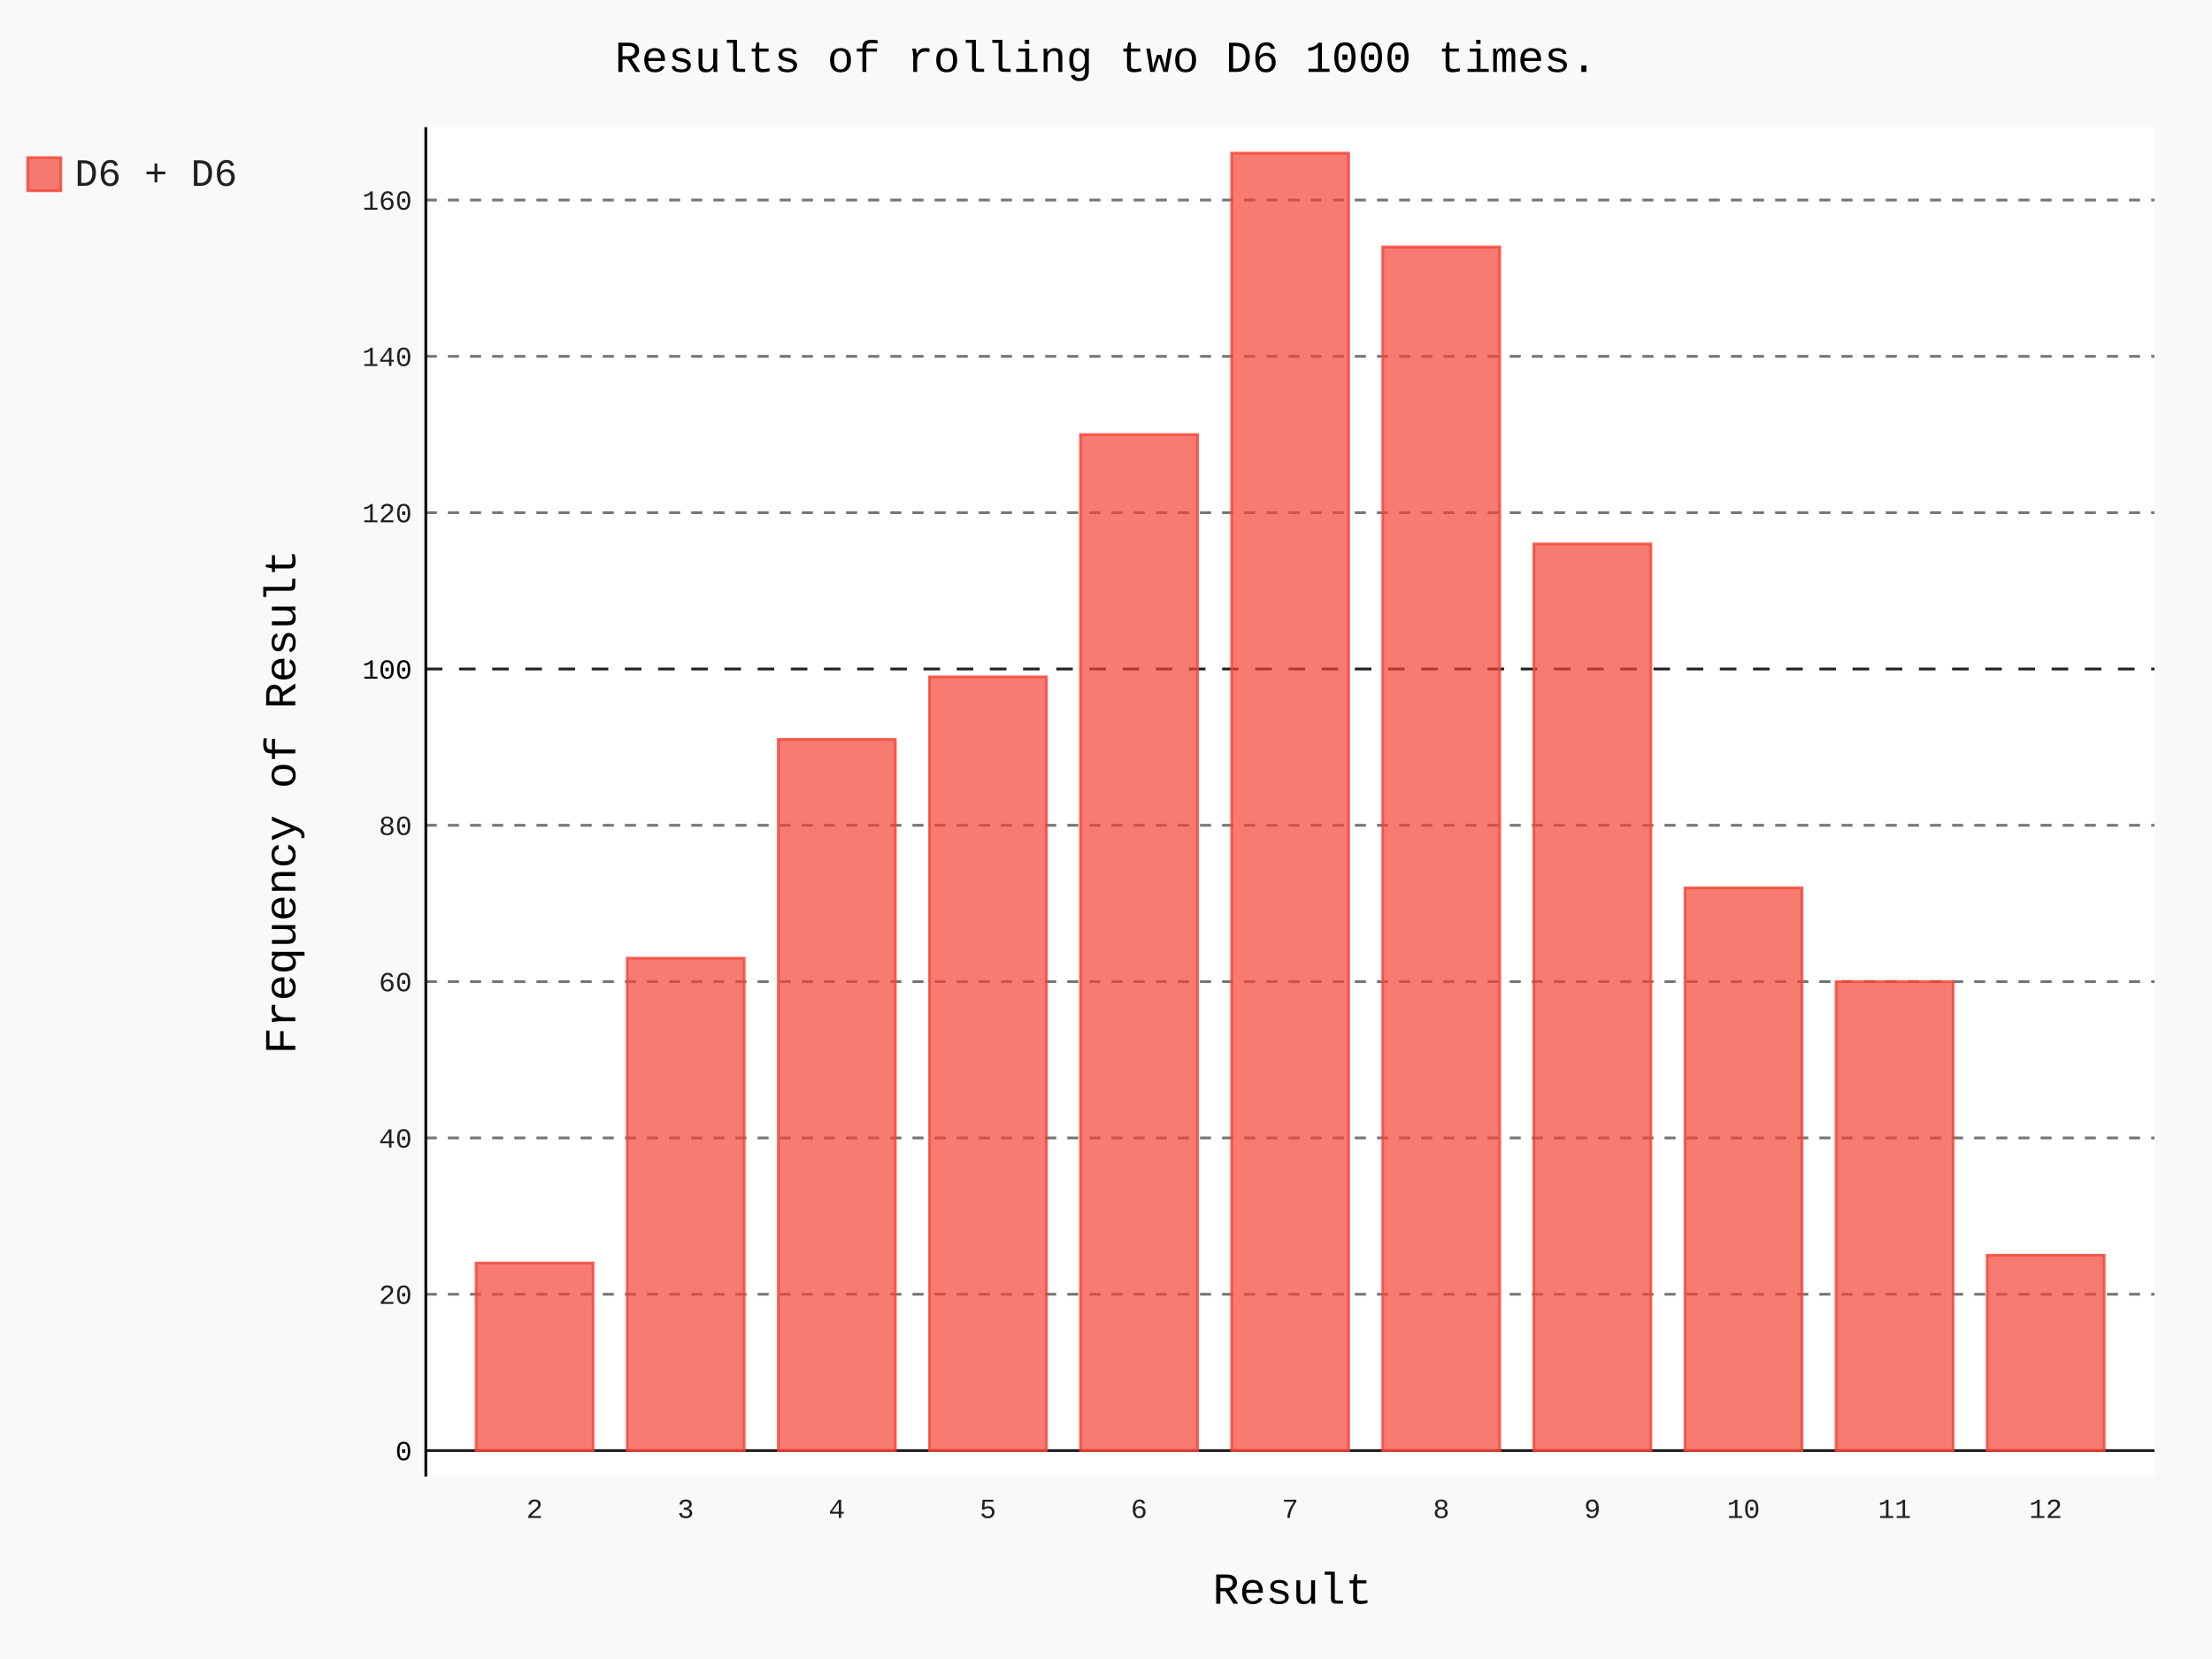
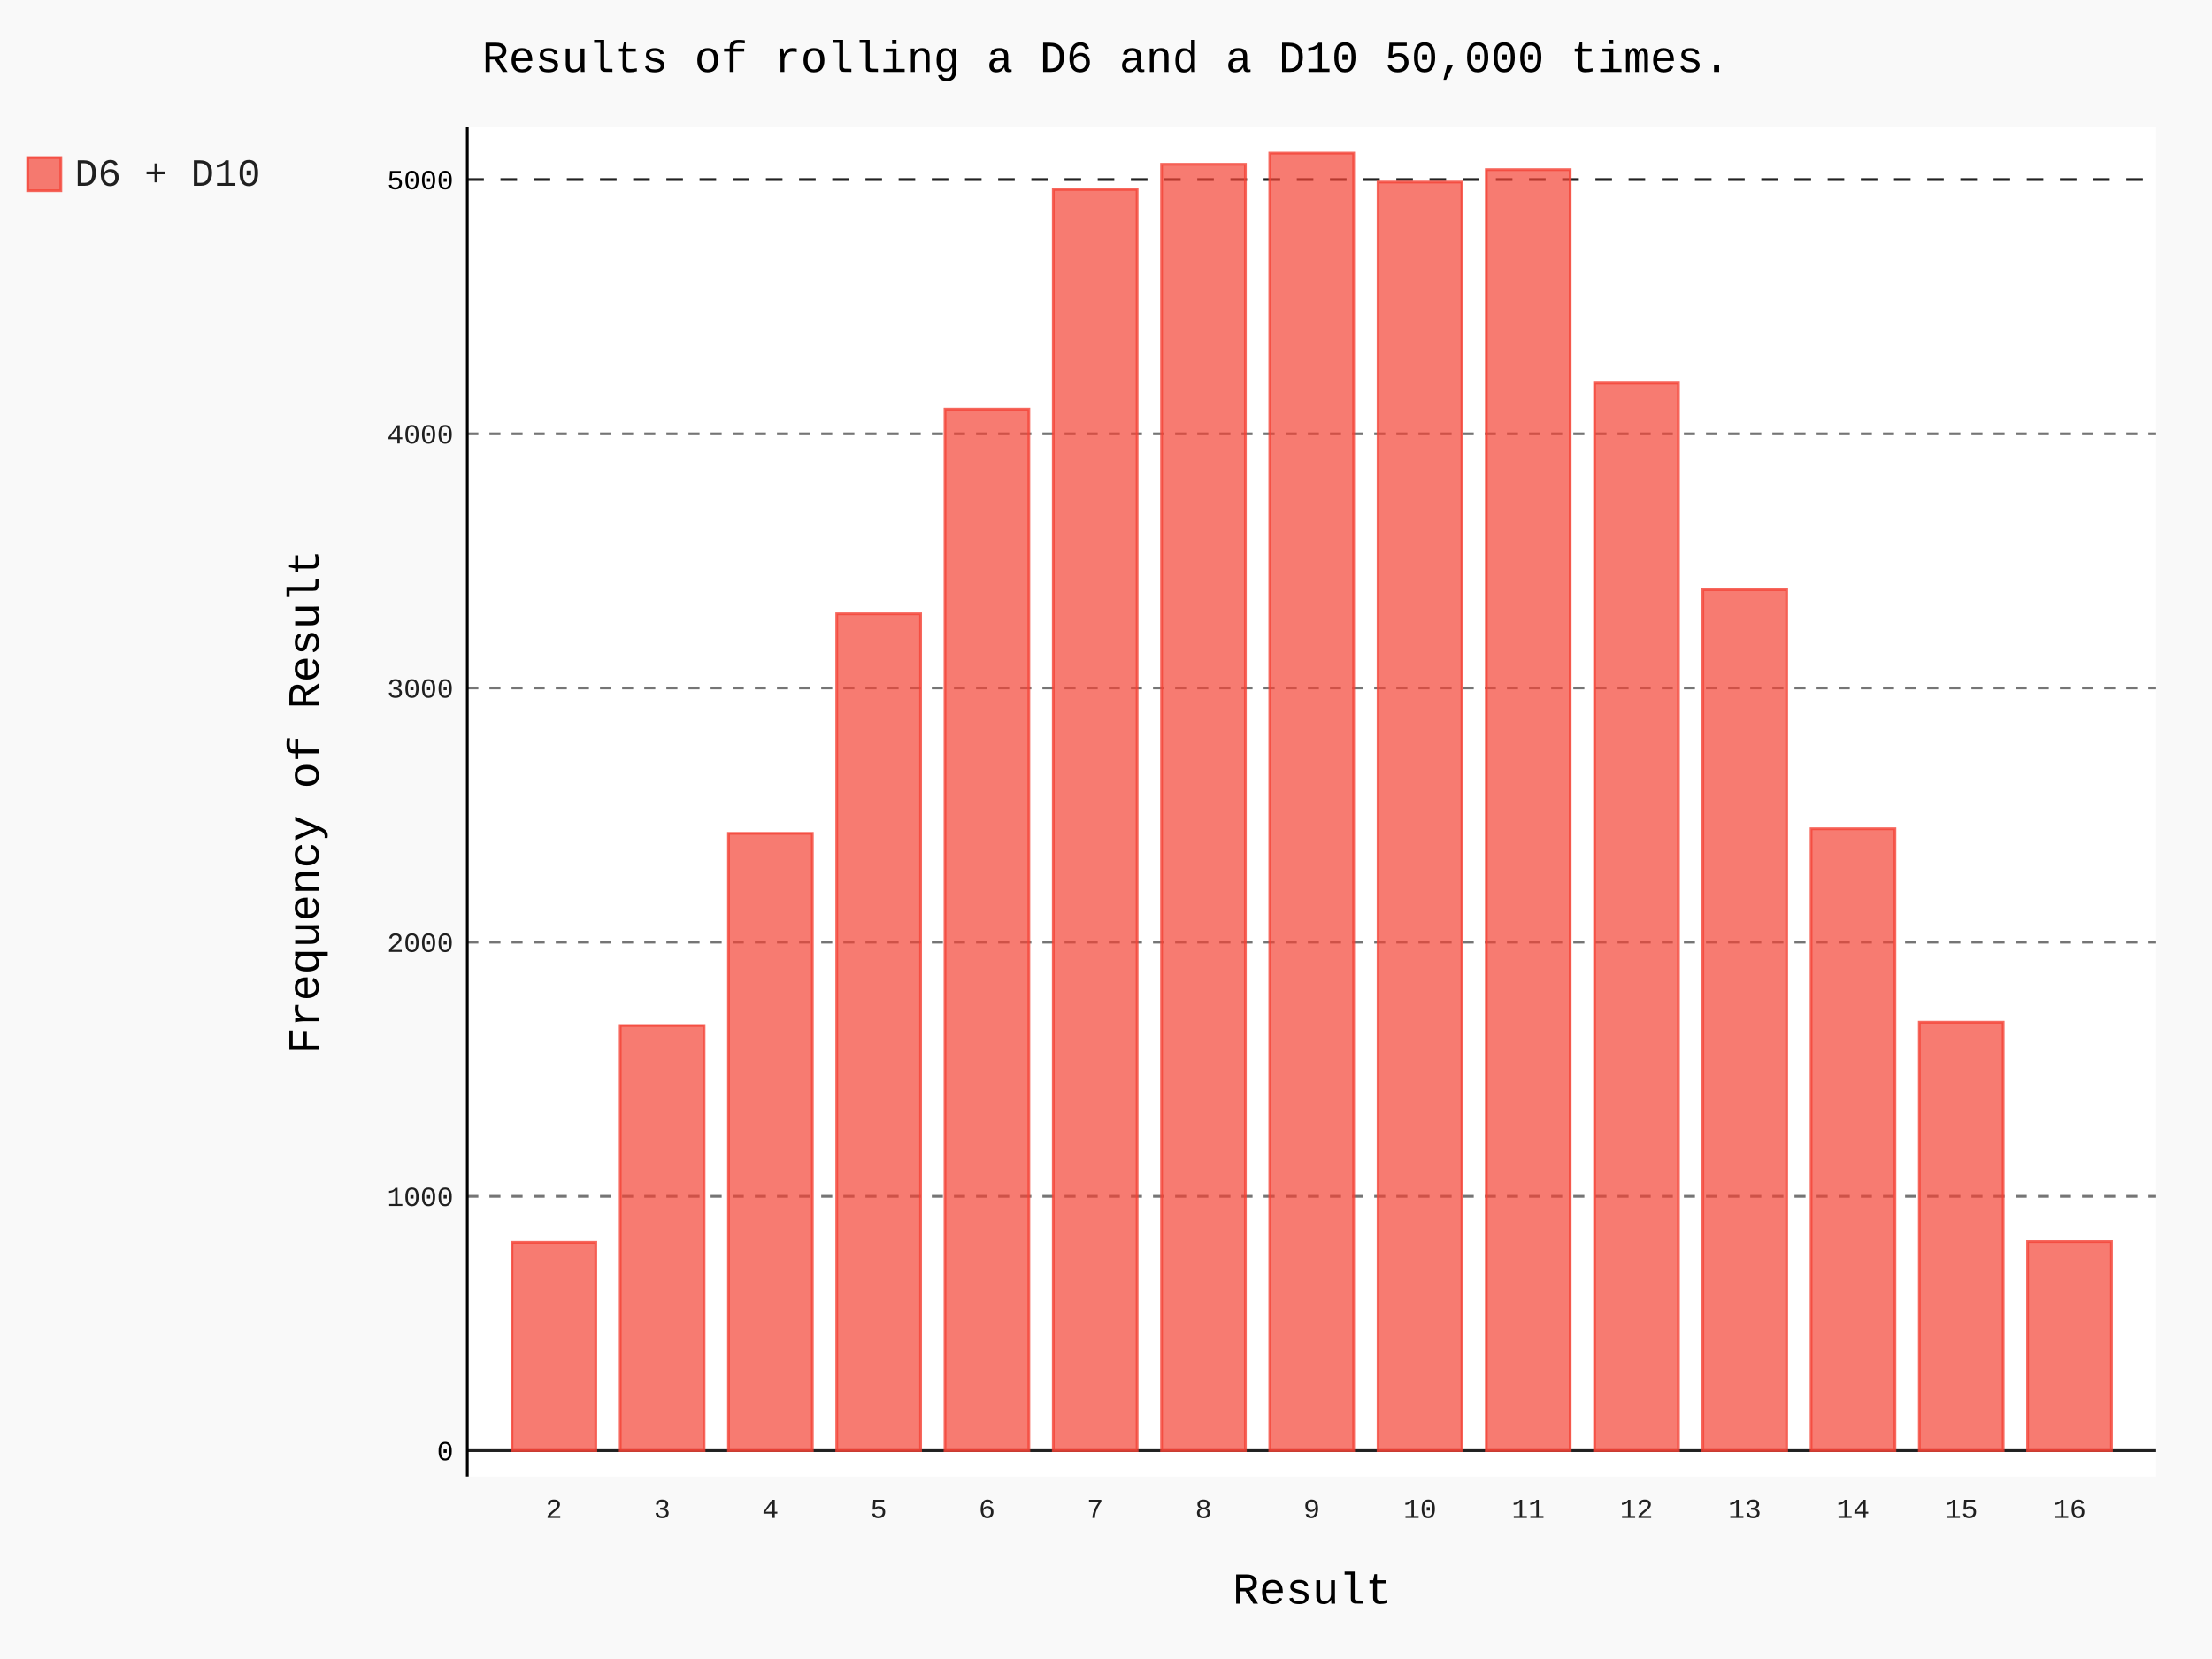
- <svg xmlns="http://www.w3.org/2000/svg" class="pygal-chart" id="chart-d42d4cf1-2a83-4a6a-acc5-4f5f583bf720" viewBox="0 0 800 600">
+ <svg xmlns="http://www.w3.org/2000/svg" class="pygal-chart" id="chart-8429cf28-e8dc-4228-af47-44bc82ec99f9" viewBox="0 0 800 600">
  <defs>
-     <style type="text/css">#chart-d42d4cf1-2a83-4a6a-acc5-4f5f583bf720{-webkit-user-select:none;-webkit-font-smoothing:antialiased;font-family:Consolas,"Liberation Mono",Menlo,Courier,monospace}#chart-d42d4cf1-2a83-4a6a-acc5-4f5f583bf720 .title{font-family:Consolas,"Liberation Mono",Menlo,Courier,monospace;font-size:16px}#chart-d42d4cf1-2a83-4a6a-acc5-4f5f583bf720 .legends .legend text{font-family:Consolas,"Liberation Mono",Menlo,Courier,monospace;font-size:14px}#chart-d42d4cf1-2a83-4a6a-acc5-4f5f583bf720 .axis text{font-family:Consolas,"Liberation Mono",Menlo,Courier,monospace;font-size:10px}#chart-d42d4cf1-2a83-4a6a-acc5-4f5f583bf720 .axis text.major{font-family:Consolas,"Liberation Mono",Menlo,Courier,monospace;font-size:10px}#chart-d42d4cf1-2a83-4a6a-acc5-4f5f583bf720 .text-overlay text.value{font-family:Consolas,"Liberation Mono",Menlo,Courier,monospace;font-size:16px}#chart-d42d4cf1-2a83-4a6a-acc5-4f5f583bf720 .text-overlay text.label{font-family:Consolas,"Liberation Mono",Menlo,Courier,monospace;font-size:10px}#chart-d42d4cf1-2a83-4a6a-acc5-4f5f583bf720 .tooltip{font-family:Consolas,"Liberation Mono",Menlo,Courier,monospace;font-size:14px}#chart-d42d4cf1-2a83-4a6a-acc5-4f5f583bf720 text.no_data{font-family:Consolas,"Liberation Mono",Menlo,Courier,monospace;font-size:64px}
- #chart-d42d4cf1-2a83-4a6a-acc5-4f5f583bf720{background-color:rgba(249,249,249,1)}#chart-d42d4cf1-2a83-4a6a-acc5-4f5f583bf720 path,#chart-d42d4cf1-2a83-4a6a-acc5-4f5f583bf720 line,#chart-d42d4cf1-2a83-4a6a-acc5-4f5f583bf720 rect,#chart-d42d4cf1-2a83-4a6a-acc5-4f5f583bf720 circle{-webkit-transition:150ms;-moz-transition:150ms;transition:150ms}#chart-d42d4cf1-2a83-4a6a-acc5-4f5f583bf720 .graph &gt; .background{fill:rgba(249,249,249,1)}#chart-d42d4cf1-2a83-4a6a-acc5-4f5f583bf720 .plot &gt; .background{fill:rgba(255,255,255,1)}#chart-d42d4cf1-2a83-4a6a-acc5-4f5f583bf720 .graph{fill:rgba(0,0,0,.87)}#chart-d42d4cf1-2a83-4a6a-acc5-4f5f583bf720 text.no_data{fill:rgba(0,0,0,1)}#chart-d42d4cf1-2a83-4a6a-acc5-4f5f583bf720 .title{fill:rgba(0,0,0,1)}#chart-d42d4cf1-2a83-4a6a-acc5-4f5f583bf720 .legends .legend text{fill:rgba(0,0,0,.87)}#chart-d42d4cf1-2a83-4a6a-acc5-4f5f583bf720 .legends .legend:hover text{fill:rgba(0,0,0,1)}#chart-d42d4cf1-2a83-4a6a-acc5-4f5f583bf720 .axis .line{stroke:rgba(0,0,0,1)}#chart-d42d4cf1-2a83-4a6a-acc5-4f5f583bf720 .axis .guide.line{stroke:rgba(0,0,0,.54)}#chart-d42d4cf1-2a83-4a6a-acc5-4f5f583bf720 .axis .major.line{stroke:rgba(0,0,0,.87)}#chart-d42d4cf1-2a83-4a6a-acc5-4f5f583bf720 .axis text.major{fill:rgba(0,0,0,1)}#chart-d42d4cf1-2a83-4a6a-acc5-4f5f583bf720 .axis.y .guides:hover .guide.line,#chart-d42d4cf1-2a83-4a6a-acc5-4f5f583bf720 .line-graph .axis.x .guides:hover .guide.line,#chart-d42d4cf1-2a83-4a6a-acc5-4f5f583bf720 .stackedline-graph .axis.x .guides:hover .guide.line,#chart-d42d4cf1-2a83-4a6a-acc5-4f5f583bf720 .xy-graph .axis.x .guides:hover .guide.line{stroke:rgba(0,0,0,1)}#chart-d42d4cf1-2a83-4a6a-acc5-4f5f583bf720 .axis .guides:hover text{fill:rgba(0,0,0,1)}#chart-d42d4cf1-2a83-4a6a-acc5-4f5f583bf720 .reactive{fill-opacity:.7;stroke-opacity:.8}#chart-d42d4cf1-2a83-4a6a-acc5-4f5f583bf720 .ci{stroke:rgba(0,0,0,.87)}#chart-d42d4cf1-2a83-4a6a-acc5-4f5f583bf720 .reactive.active,#chart-d42d4cf1-2a83-4a6a-acc5-4f5f583bf720 .active .reactive{fill-opacity:.8;stroke-opacity:.9;stroke-width:4}#chart-d42d4cf1-2a83-4a6a-acc5-4f5f583bf720 .ci .reactive.active{stroke-width:1.5}#chart-d42d4cf1-2a83-4a6a-acc5-4f5f583bf720 .series text{fill:rgba(0,0,0,1)}#chart-d42d4cf1-2a83-4a6a-acc5-4f5f583bf720 .tooltip rect{fill:rgba(255,255,255,1);stroke:rgba(0,0,0,1);-webkit-transition:opacity 150ms;-moz-transition:opacity 150ms;transition:opacity 150ms}#chart-d42d4cf1-2a83-4a6a-acc5-4f5f583bf720 .tooltip .label{fill:rgba(0,0,0,.87)}#chart-d42d4cf1-2a83-4a6a-acc5-4f5f583bf720 .tooltip .label{fill:rgba(0,0,0,.87)}#chart-d42d4cf1-2a83-4a6a-acc5-4f5f583bf720 .tooltip .legend{font-size:.8em;fill:rgba(0,0,0,.54)}#chart-d42d4cf1-2a83-4a6a-acc5-4f5f583bf720 .tooltip .x_label{font-size:.6em;fill:rgba(0,0,0,1)}#chart-d42d4cf1-2a83-4a6a-acc5-4f5f583bf720 .tooltip .xlink{font-size:.5em;text-decoration:underline}#chart-d42d4cf1-2a83-4a6a-acc5-4f5f583bf720 .tooltip .value{font-size:1.5em}#chart-d42d4cf1-2a83-4a6a-acc5-4f5f583bf720 .bound{font-size:.5em}#chart-d42d4cf1-2a83-4a6a-acc5-4f5f583bf720 .max-value{font-size:.75em;fill:rgba(0,0,0,.54)}#chart-d42d4cf1-2a83-4a6a-acc5-4f5f583bf720 .map-element{fill:rgba(255,255,255,1);stroke:rgba(0,0,0,.54) !important}#chart-d42d4cf1-2a83-4a6a-acc5-4f5f583bf720 .map-element .reactive{fill-opacity:inherit;stroke-opacity:inherit}#chart-d42d4cf1-2a83-4a6a-acc5-4f5f583bf720 .color-0,#chart-d42d4cf1-2a83-4a6a-acc5-4f5f583bf720 .color-0 a:visited{stroke:#F44336;fill:#F44336}#chart-d42d4cf1-2a83-4a6a-acc5-4f5f583bf720 .text-overlay .color-0 text{fill:black}
- #chart-d42d4cf1-2a83-4a6a-acc5-4f5f583bf720 text.no_data{text-anchor:middle}#chart-d42d4cf1-2a83-4a6a-acc5-4f5f583bf720 .guide.line{fill:none}#chart-d42d4cf1-2a83-4a6a-acc5-4f5f583bf720 .centered{text-anchor:middle}#chart-d42d4cf1-2a83-4a6a-acc5-4f5f583bf720 .title{text-anchor:middle}#chart-d42d4cf1-2a83-4a6a-acc5-4f5f583bf720 .legends .legend text{fill-opacity:1}#chart-d42d4cf1-2a83-4a6a-acc5-4f5f583bf720 .axis.x text{text-anchor:middle}#chart-d42d4cf1-2a83-4a6a-acc5-4f5f583bf720 .axis.x:not(.web) text[transform]{text-anchor:start}#chart-d42d4cf1-2a83-4a6a-acc5-4f5f583bf720 .axis.x:not(.web) text[transform].backwards{text-anchor:end}#chart-d42d4cf1-2a83-4a6a-acc5-4f5f583bf720 .axis.y text{text-anchor:end}#chart-d42d4cf1-2a83-4a6a-acc5-4f5f583bf720 .axis.y text[transform].backwards{text-anchor:start}#chart-d42d4cf1-2a83-4a6a-acc5-4f5f583bf720 .axis.y2 text{text-anchor:start}#chart-d42d4cf1-2a83-4a6a-acc5-4f5f583bf720 .axis.y2 text[transform].backwards{text-anchor:end}#chart-d42d4cf1-2a83-4a6a-acc5-4f5f583bf720 .axis .guide.line{stroke-dasharray:4,4}#chart-d42d4cf1-2a83-4a6a-acc5-4f5f583bf720 .axis .major.guide.line{stroke-dasharray:6,6}#chart-d42d4cf1-2a83-4a6a-acc5-4f5f583bf720 .horizontal .axis.y .guide.line,#chart-d42d4cf1-2a83-4a6a-acc5-4f5f583bf720 .horizontal .axis.y2 .guide.line,#chart-d42d4cf1-2a83-4a6a-acc5-4f5f583bf720 .vertical .axis.x .guide.line{opacity:0}#chart-d42d4cf1-2a83-4a6a-acc5-4f5f583bf720 .horizontal .axis.always_show .guide.line,#chart-d42d4cf1-2a83-4a6a-acc5-4f5f583bf720 .vertical .axis.always_show .guide.line{opacity:1 !important}#chart-d42d4cf1-2a83-4a6a-acc5-4f5f583bf720 .axis.y .guides:hover .guide.line,#chart-d42d4cf1-2a83-4a6a-acc5-4f5f583bf720 .axis.y2 .guides:hover .guide.line,#chart-d42d4cf1-2a83-4a6a-acc5-4f5f583bf720 .axis.x .guides:hover .guide.line{opacity:1}#chart-d42d4cf1-2a83-4a6a-acc5-4f5f583bf720 .axis .guides:hover text{opacity:1}#chart-d42d4cf1-2a83-4a6a-acc5-4f5f583bf720 .nofill{fill:none}#chart-d42d4cf1-2a83-4a6a-acc5-4f5f583bf720 .subtle-fill{fill-opacity:.2}#chart-d42d4cf1-2a83-4a6a-acc5-4f5f583bf720 .dot{stroke-width:1px;fill-opacity:1}#chart-d42d4cf1-2a83-4a6a-acc5-4f5f583bf720 .dot.active{stroke-width:5px}#chart-d42d4cf1-2a83-4a6a-acc5-4f5f583bf720 .dot.negative{fill:transparent}#chart-d42d4cf1-2a83-4a6a-acc5-4f5f583bf720 text,#chart-d42d4cf1-2a83-4a6a-acc5-4f5f583bf720 tspan{stroke:none !important}#chart-d42d4cf1-2a83-4a6a-acc5-4f5f583bf720 .series text.active{opacity:1}#chart-d42d4cf1-2a83-4a6a-acc5-4f5f583bf720 .tooltip rect{fill-opacity:.95;stroke-width:.5}#chart-d42d4cf1-2a83-4a6a-acc5-4f5f583bf720 .tooltip text{fill-opacity:1}#chart-d42d4cf1-2a83-4a6a-acc5-4f5f583bf720 .showable{visibility:hidden}#chart-d42d4cf1-2a83-4a6a-acc5-4f5f583bf720 .showable.shown{visibility:visible}#chart-d42d4cf1-2a83-4a6a-acc5-4f5f583bf720 .gauge-background{fill:rgba(229,229,229,1);stroke:none}#chart-d42d4cf1-2a83-4a6a-acc5-4f5f583bf720 .bg-lines{stroke:rgba(249,249,249,1);stroke-width:2px}</style>
+     <style type="text/css">#chart-8429cf28-e8dc-4228-af47-44bc82ec99f9{-webkit-user-select:none;-webkit-font-smoothing:antialiased;font-family:Consolas,"Liberation Mono",Menlo,Courier,monospace}#chart-8429cf28-e8dc-4228-af47-44bc82ec99f9 .title{font-family:Consolas,"Liberation Mono",Menlo,Courier,monospace;font-size:16px}#chart-8429cf28-e8dc-4228-af47-44bc82ec99f9 .legends .legend text{font-family:Consolas,"Liberation Mono",Menlo,Courier,monospace;font-size:14px}#chart-8429cf28-e8dc-4228-af47-44bc82ec99f9 .axis text{font-family:Consolas,"Liberation Mono",Menlo,Courier,monospace;font-size:10px}#chart-8429cf28-e8dc-4228-af47-44bc82ec99f9 .axis text.major{font-family:Consolas,"Liberation Mono",Menlo,Courier,monospace;font-size:10px}#chart-8429cf28-e8dc-4228-af47-44bc82ec99f9 .text-overlay text.value{font-family:Consolas,"Liberation Mono",Menlo,Courier,monospace;font-size:16px}#chart-8429cf28-e8dc-4228-af47-44bc82ec99f9 .text-overlay text.label{font-family:Consolas,"Liberation Mono",Menlo,Courier,monospace;font-size:10px}#chart-8429cf28-e8dc-4228-af47-44bc82ec99f9 .tooltip{font-family:Consolas,"Liberation Mono",Menlo,Courier,monospace;font-size:14px}#chart-8429cf28-e8dc-4228-af47-44bc82ec99f9 text.no_data{font-family:Consolas,"Liberation Mono",Menlo,Courier,monospace;font-size:64px}
+ #chart-8429cf28-e8dc-4228-af47-44bc82ec99f9{background-color:rgba(249,249,249,1)}#chart-8429cf28-e8dc-4228-af47-44bc82ec99f9 path,#chart-8429cf28-e8dc-4228-af47-44bc82ec99f9 line,#chart-8429cf28-e8dc-4228-af47-44bc82ec99f9 rect,#chart-8429cf28-e8dc-4228-af47-44bc82ec99f9 circle{-webkit-transition:150ms;-moz-transition:150ms;transition:150ms}#chart-8429cf28-e8dc-4228-af47-44bc82ec99f9 .graph &gt; .background{fill:rgba(249,249,249,1)}#chart-8429cf28-e8dc-4228-af47-44bc82ec99f9 .plot &gt; .background{fill:rgba(255,255,255,1)}#chart-8429cf28-e8dc-4228-af47-44bc82ec99f9 .graph{fill:rgba(0,0,0,.87)}#chart-8429cf28-e8dc-4228-af47-44bc82ec99f9 text.no_data{fill:rgba(0,0,0,1)}#chart-8429cf28-e8dc-4228-af47-44bc82ec99f9 .title{fill:rgba(0,0,0,1)}#chart-8429cf28-e8dc-4228-af47-44bc82ec99f9 .legends .legend text{fill:rgba(0,0,0,.87)}#chart-8429cf28-e8dc-4228-af47-44bc82ec99f9 .legends .legend:hover text{fill:rgba(0,0,0,1)}#chart-8429cf28-e8dc-4228-af47-44bc82ec99f9 .axis .line{stroke:rgba(0,0,0,1)}#chart-8429cf28-e8dc-4228-af47-44bc82ec99f9 .axis .guide.line{stroke:rgba(0,0,0,.54)}#chart-8429cf28-e8dc-4228-af47-44bc82ec99f9 .axis .major.line{stroke:rgba(0,0,0,.87)}#chart-8429cf28-e8dc-4228-af47-44bc82ec99f9 .axis text.major{fill:rgba(0,0,0,1)}#chart-8429cf28-e8dc-4228-af47-44bc82ec99f9 .axis.y .guides:hover .guide.line,#chart-8429cf28-e8dc-4228-af47-44bc82ec99f9 .line-graph .axis.x .guides:hover .guide.line,#chart-8429cf28-e8dc-4228-af47-44bc82ec99f9 .stackedline-graph .axis.x .guides:hover .guide.line,#chart-8429cf28-e8dc-4228-af47-44bc82ec99f9 .xy-graph .axis.x .guides:hover .guide.line{stroke:rgba(0,0,0,1)}#chart-8429cf28-e8dc-4228-af47-44bc82ec99f9 .axis .guides:hover text{fill:rgba(0,0,0,1)}#chart-8429cf28-e8dc-4228-af47-44bc82ec99f9 .reactive{fill-opacity:.7;stroke-opacity:.8}#chart-8429cf28-e8dc-4228-af47-44bc82ec99f9 .ci{stroke:rgba(0,0,0,.87)}#chart-8429cf28-e8dc-4228-af47-44bc82ec99f9 .reactive.active,#chart-8429cf28-e8dc-4228-af47-44bc82ec99f9 .active .reactive{fill-opacity:.8;stroke-opacity:.9;stroke-width:4}#chart-8429cf28-e8dc-4228-af47-44bc82ec99f9 .ci .reactive.active{stroke-width:1.5}#chart-8429cf28-e8dc-4228-af47-44bc82ec99f9 .series text{fill:rgba(0,0,0,1)}#chart-8429cf28-e8dc-4228-af47-44bc82ec99f9 .tooltip rect{fill:rgba(255,255,255,1);stroke:rgba(0,0,0,1);-webkit-transition:opacity 150ms;-moz-transition:opacity 150ms;transition:opacity 150ms}#chart-8429cf28-e8dc-4228-af47-44bc82ec99f9 .tooltip .label{fill:rgba(0,0,0,.87)}#chart-8429cf28-e8dc-4228-af47-44bc82ec99f9 .tooltip .label{fill:rgba(0,0,0,.87)}#chart-8429cf28-e8dc-4228-af47-44bc82ec99f9 .tooltip .legend{font-size:.8em;fill:rgba(0,0,0,.54)}#chart-8429cf28-e8dc-4228-af47-44bc82ec99f9 .tooltip .x_label{font-size:.6em;fill:rgba(0,0,0,1)}#chart-8429cf28-e8dc-4228-af47-44bc82ec99f9 .tooltip .xlink{font-size:.5em;text-decoration:underline}#chart-8429cf28-e8dc-4228-af47-44bc82ec99f9 .tooltip .value{font-size:1.5em}#chart-8429cf28-e8dc-4228-af47-44bc82ec99f9 .bound{font-size:.5em}#chart-8429cf28-e8dc-4228-af47-44bc82ec99f9 .max-value{font-size:.75em;fill:rgba(0,0,0,.54)}#chart-8429cf28-e8dc-4228-af47-44bc82ec99f9 .map-element{fill:rgba(255,255,255,1);stroke:rgba(0,0,0,.54) !important}#chart-8429cf28-e8dc-4228-af47-44bc82ec99f9 .map-element .reactive{fill-opacity:inherit;stroke-opacity:inherit}#chart-8429cf28-e8dc-4228-af47-44bc82ec99f9 .color-0,#chart-8429cf28-e8dc-4228-af47-44bc82ec99f9 .color-0 a:visited{stroke:#F44336;fill:#F44336}#chart-8429cf28-e8dc-4228-af47-44bc82ec99f9 .text-overlay .color-0 text{fill:black}
+ #chart-8429cf28-e8dc-4228-af47-44bc82ec99f9 text.no_data{text-anchor:middle}#chart-8429cf28-e8dc-4228-af47-44bc82ec99f9 .guide.line{fill:none}#chart-8429cf28-e8dc-4228-af47-44bc82ec99f9 .centered{text-anchor:middle}#chart-8429cf28-e8dc-4228-af47-44bc82ec99f9 .title{text-anchor:middle}#chart-8429cf28-e8dc-4228-af47-44bc82ec99f9 .legends .legend text{fill-opacity:1}#chart-8429cf28-e8dc-4228-af47-44bc82ec99f9 .axis.x text{text-anchor:middle}#chart-8429cf28-e8dc-4228-af47-44bc82ec99f9 .axis.x:not(.web) text[transform]{text-anchor:start}#chart-8429cf28-e8dc-4228-af47-44bc82ec99f9 .axis.x:not(.web) text[transform].backwards{text-anchor:end}#chart-8429cf28-e8dc-4228-af47-44bc82ec99f9 .axis.y text{text-anchor:end}#chart-8429cf28-e8dc-4228-af47-44bc82ec99f9 .axis.y text[transform].backwards{text-anchor:start}#chart-8429cf28-e8dc-4228-af47-44bc82ec99f9 .axis.y2 text{text-anchor:start}#chart-8429cf28-e8dc-4228-af47-44bc82ec99f9 .axis.y2 text[transform].backwards{text-anchor:end}#chart-8429cf28-e8dc-4228-af47-44bc82ec99f9 .axis .guide.line{stroke-dasharray:4,4}#chart-8429cf28-e8dc-4228-af47-44bc82ec99f9 .axis .major.guide.line{stroke-dasharray:6,6}#chart-8429cf28-e8dc-4228-af47-44bc82ec99f9 .horizontal .axis.y .guide.line,#chart-8429cf28-e8dc-4228-af47-44bc82ec99f9 .horizontal .axis.y2 .guide.line,#chart-8429cf28-e8dc-4228-af47-44bc82ec99f9 .vertical .axis.x .guide.line{opacity:0}#chart-8429cf28-e8dc-4228-af47-44bc82ec99f9 .horizontal .axis.always_show .guide.line,#chart-8429cf28-e8dc-4228-af47-44bc82ec99f9 .vertical .axis.always_show .guide.line{opacity:1 !important}#chart-8429cf28-e8dc-4228-af47-44bc82ec99f9 .axis.y .guides:hover .guide.line,#chart-8429cf28-e8dc-4228-af47-44bc82ec99f9 .axis.y2 .guides:hover .guide.line,#chart-8429cf28-e8dc-4228-af47-44bc82ec99f9 .axis.x .guides:hover .guide.line{opacity:1}#chart-8429cf28-e8dc-4228-af47-44bc82ec99f9 .axis .guides:hover text{opacity:1}#chart-8429cf28-e8dc-4228-af47-44bc82ec99f9 .nofill{fill:none}#chart-8429cf28-e8dc-4228-af47-44bc82ec99f9 .subtle-fill{fill-opacity:.2}#chart-8429cf28-e8dc-4228-af47-44bc82ec99f9 .dot{stroke-width:1px;fill-opacity:1}#chart-8429cf28-e8dc-4228-af47-44bc82ec99f9 .dot.active{stroke-width:5px}#chart-8429cf28-e8dc-4228-af47-44bc82ec99f9 .dot.negative{fill:transparent}#chart-8429cf28-e8dc-4228-af47-44bc82ec99f9 text,#chart-8429cf28-e8dc-4228-af47-44bc82ec99f9 tspan{stroke:none !important}#chart-8429cf28-e8dc-4228-af47-44bc82ec99f9 .series text.active{opacity:1}#chart-8429cf28-e8dc-4228-af47-44bc82ec99f9 .tooltip rect{fill-opacity:.95;stroke-width:.5}#chart-8429cf28-e8dc-4228-af47-44bc82ec99f9 .tooltip text{fill-opacity:1}#chart-8429cf28-e8dc-4228-af47-44bc82ec99f9 .showable{visibility:hidden}#chart-8429cf28-e8dc-4228-af47-44bc82ec99f9 .showable.shown{visibility:visible}#chart-8429cf28-e8dc-4228-af47-44bc82ec99f9 .gauge-background{fill:rgba(229,229,229,1);stroke:none}#chart-8429cf28-e8dc-4228-af47-44bc82ec99f9 .bg-lines{stroke:rgba(249,249,249,1);stroke-width:2px}</style>
  </defs>
  <g class="graph bar-graph vertical">
    <rect class="background" height="600" width="800" x="0" y="0" />
-     <g class="plot" transform="translate(154, 46)">
-       <rect class="background" height="488" width="625.2" x="0" y="0" />
+     <g class="plot" transform="translate(169, 46)">
+       <rect class="background" height="488" width="610.8" x="0" y="0" />
      <g class="axis y always_show">
        <g class="guides">
-           <path class="axis major line" d="M0 478.615 h625.2" />
+           <path class="axis major line" d="M0 478.615 h610.8" />
          <text class="major" x="-5" y="482.115">0</text>
        </g>
        <g class="guides">
-           <path class="guide line" d="M0 422.082 h625.2" />
-           <text class="" x="-5" y="425.582">20</text>
+           <path class="guide line" d="M0 386.681 h610.8" />
+           <text class="" x="-5" y="390.181">1000</text>
        </g>
        <g class="guides">
-           <path class="guide line" d="M0 365.548 h625.2" />
-           <text class="" x="-5" y="369.048">40</text>
+           <path class="guide line" d="M0 294.748 h610.8" />
+           <text class="" x="-5" y="298.248">2000</text>
        </g>
        <g class="guides">
-           <path class="guide line" d="M0 309.014 h625.2" />
-           <text class="" x="-5" y="312.514">60</text>
+           <path class="guide line" d="M0 202.814 h610.8" />
+           <text class="" x="-5" y="206.314">3000</text>
        </g>
        <g class="guides">
-           <path class="guide line" d="M0 252.48 h625.2" />
-           <text class="" x="-5" y="255.98">80</text>
+           <path class="guide line" d="M0 110.88 h610.8" />
+           <text class="" x="-5" y="114.38">4000</text>
        </g>
        <g class="guides">
-           <path class="major guide line" d="M0 195.946 h625.2" />
-           <text class="major" x="-5" y="199.446">100</text>
-         </g>
-         <g class="guides">
-           <path class="guide line" d="M0 139.412 h625.2" />
-           <text class="" x="-5" y="142.912">120</text>
-         </g>
-         <g class="guides">
-           <path class="guide line" d="M0 82.879 h625.2" />
-           <text class="" x="-5" y="86.379">140</text>
-         </g>
-         <g class="guides">
-           <path class="guide line" d="M0 26.345 h625.2" />
-           <text class="" x="-5" y="29.845">160</text>
+           <path class="major guide line" d="M0 18.946 h610.8" />
+           <text class="major" x="-5" y="22.446">5000</text>
        </g>
      </g>
      <g class="axis x">
        <path class="line" d="M0 0 v488" />
        <g class="guides">
-           <path class="guide line" d="M39.348 0 v488" />
-           <text class="" x="39.348" y="503.0">2</text>
+           <path class="guide line" d="M31.323 0 v488" />
+           <text class="" x="31.323" y="503.0">2</text>
        </g>
        <g class="guides">
-           <path class="guide line" d="M93.999 0 v488" />
-           <text class="" x="93.999" y="503.0">3</text>
+           <path class="guide line" d="M70.477 0 v488" />
+           <text class="" x="70.477" y="503.0">3</text>
        </g>
        <g class="guides">
-           <path class="guide line" d="M148.649 0 v488" />
-           <text class="" x="148.649" y="503.0">4</text>
+           <path class="guide line" d="M109.631 0 v488" />
+           <text class="" x="109.631" y="503.0">4</text>
        </g>
        <g class="guides">
-           <path class="guide line" d="M203.299 0 v488" />
-           <text class="" x="203.299" y="503.0">5</text>
+           <path class="guide line" d="M148.785 0 v488" />
+           <text class="" x="148.785" y="503.0">5</text>
        </g>
        <g class="guides">
-           <path class="guide line" d="M257.95 0 v488" />
-           <text class="" x="257.95" y="503.0">6</text>
+           <path class="guide line" d="M187.938 0 v488" />
+           <text class="" x="187.938" y="503.0">6</text>
        </g>
        <g class="guides">
-           <path class="guide line" d="M312.6 0 v488" />
-           <text class="" x="312.6" y="503.0">7</text>
+           <path class="guide line" d="M227.092 0 v488" />
+           <text class="" x="227.092" y="503.0">7</text>
        </g>
        <g class="guides">
-           <path class="guide line" d="M367.25 0 v488" />
-           <text class="" x="367.25" y="503.0">8</text>
+           <path class="guide line" d="M266.246 0 v488" />
+           <text class="" x="266.246" y="503.0">8</text>
        </g>
        <g class="guides">
-           <path class="guide line" d="M421.901 0 v488" />
-           <text class="" x="421.901" y="503.0">9</text>
+           <path class="guide line" d="M305.4 0 v488" />
+           <text class="" x="305.4" y="503.0">9</text>
        </g>
        <g class="guides">
-           <path class="guide line" d="M476.551 0 v488" />
-           <text class="" x="476.551" y="503.0">10</text>
+           <path class="guide line" d="M344.554 0 v488" />
+           <text class="" x="344.554" y="503.0">10</text>
        </g>
        <g class="guides">
-           <path class="guide line" d="M531.201 0 v488" />
-           <text class="" x="531.201" y="503.0">11</text>
+           <path class="guide line" d="M383.708 0 v488" />
+           <text class="" x="383.708" y="503.0">11</text>
        </g>
        <g class="guides">
-           <path class="guide line" d="M585.852 0 v488" />
-           <text class="" x="585.852" y="503.0">12</text>
+           <path class="guide line" d="M422.862 0 v488" />
+           <text class="" x="422.862" y="503.0">12</text>
+         </g>
+         <g class="guides">
+           <path class="guide line" d="M462.015 0 v488" />
+           <text class="" x="462.015" y="503.0">13</text>
+         </g>
+         <g class="guides">
+           <path class="guide line" d="M501.169 0 v488" />
+           <text class="" x="501.169" y="503.0">14</text>
+         </g>
+         <g class="guides">
+           <path class="guide line" d="M540.323 0 v488" />
+           <text class="" x="540.323" y="503.0">15</text>
+         </g>
+         <g class="guides">
+           <path class="guide line" d="M579.477 0 v488" />
+           <text class="" x="579.477" y="503.0">16</text>
        </g>
      </g>
      <g class="series serie-0 color-0">
        <g class="bars">
          <g class="bar">
-             <rect class="rect reactive tooltip-trigger" height="67.841" rx="0" ry="0" width="42.321" x="18.188" y="410.775" />
+             <rect class="rect reactive tooltip-trigger" height="75.202" rx="0" ry="0" width="30.321" x="16.163" y="403.413" />
          </g>
          <g class="bar">
-             <rect class="rect reactive tooltip-trigger" height="178.082" rx="0" ry="0" width="42.321" x="72.838" y="300.534" />
+             <rect class="rect reactive tooltip-trigger" height="153.714" rx="0" ry="0" width="30.321" x="55.317" y="324.902" />
          </g>
          <g class="bar">
-             <rect class="rect reactive tooltip-trigger" height="257.229" rx="0" ry="0" width="42.321" x="127.488" y="221.386" />
+             <rect class="rect reactive tooltip-trigger" height="223.216" rx="0" ry="0" width="30.321" x="94.47" y="255.4" />
          </g>
          <g class="bar">
-             <rect class="rect reactive tooltip-trigger" height="279.842" rx="0" ry="0" width="42.321" x="182.139" y="198.773" />
+             <rect class="rect reactive tooltip-trigger" height="302.646" rx="0" ry="0" width="30.321" x="133.624" y="175.969" />
          </g>
          <g class="bar">
-             <rect class="rect reactive tooltip-trigger" height="367.47" rx="0" ry="0" width="42.321" x="236.789" y="111.146" />
+             <rect class="rect reactive tooltip-trigger" height="376.653" rx="0" ry="0" width="30.321" x="172.778" y="101.962" />
          </g>
          <g class="bar">
-             <rect class="rect reactive tooltip-trigger" height="469.231" rx="0" ry="0" width="42.321" x="291.439" y="9.385" />
+             <rect class="rect reactive tooltip-trigger" height="456.084" rx="0" ry="0" width="30.321" x="211.932" y="22.531" />
          </g>
          <g class="bar">
-             <rect class="rect reactive tooltip-trigger" height="435.31" rx="0" ry="0" width="42.321" x="346.09" y="43.305" />
+             <rect class="rect reactive tooltip-trigger" height="465.186" rx="0" ry="0" width="30.321" x="251.086" y="13.43" />
          </g>
          <g class="bar">
-             <rect class="rect reactive tooltip-trigger" height="327.896" rx="0" ry="0" width="42.321" x="400.74" y="150.719" />
+             <rect class="rect reactive tooltip-trigger" height="469.231" rx="0" ry="0" width="30.321" x="290.24" y="9.385" />
          </g>
          <g class="bar">
-             <rect class="rect reactive tooltip-trigger" height="203.522" rx="0" ry="0" width="42.321" x="455.39" y="275.094" />
+             <rect class="rect reactive tooltip-trigger" height="458.75" rx="0" ry="0" width="30.321" x="329.393" y="19.865" />
          </g>
          <g class="bar">
-             <rect class="rect reactive tooltip-trigger" height="169.601" rx="0" ry="0" width="42.321" x="510.041" y="309.014" />
+             <rect class="rect reactive tooltip-trigger" height="463.255" rx="0" ry="0" width="30.321" x="368.547" y="15.36" />
          </g>
          <g class="bar">
-             <rect class="rect reactive tooltip-trigger" height="70.667" rx="0" ry="0" width="42.321" x="564.691" y="407.948" />
+             <rect class="rect reactive tooltip-trigger" height="386.122" rx="0" ry="0" width="30.321" x="407.701" y="92.493" />
+           </g>
+           <g class="bar">
+             <rect class="rect reactive tooltip-trigger" height="311.38" rx="0" ry="0" width="30.321" x="446.855" y="167.235" />
+           </g>
+           <g class="bar">
+             <rect class="rect reactive tooltip-trigger" height="224.87" rx="0" ry="0" width="30.321" x="486.009" y="253.745" />
+           </g>
+           <g class="bar">
+             <rect class="rect reactive tooltip-trigger" height="154.909" rx="0" ry="0" width="30.321" x="525.163" y="323.707" />
+           </g>
+           <g class="bar">
+             <rect class="rect reactive tooltip-trigger" height="75.478" rx="0" ry="0" width="30.321" x="564.317" y="403.138" />
          </g>
        </g>
      </g>
    </g>
    <g class="titles">
-       <text class="title plot_title" x="400.0" y="26">Results of rolling two D6 1000 times.</text>
-       <text class="title" x="467.4" y="580">Result</text>
-       <text class="title" transform="rotate(-90 80.8 290)" x="80.8" y="316.0">Frequency of Result</text>
+       <text class="title plot_title" x="400.0" y="26">Results of rolling a D6 and a D10 50,000 times.</text>
+       <text class="title" x="474.6" y="580">Result</text>
+       <text class="title" transform="rotate(-90 89.2 290)" x="89.2" y="316.0">Frequency of Result</text>
    </g>
-     <g class="plot overlay" transform="translate(154, 46)">
+     <g class="plot overlay" transform="translate(169, 46)">
      <g class="series serie-0 color-0" />
    </g>
-     <g class="plot text-overlay" transform="translate(154, 46)">
+     <g class="plot text-overlay" transform="translate(169, 46)">
      <g class="series serie-0 color-0" />
    </g>
-     <g class="plot tooltip-overlay" transform="translate(154, 46)">
+     <g class="plot tooltip-overlay" transform="translate(169, 46)">
      <g class="tooltip" style="opacity: 0" transform="translate(0 0)">
        <rect class="tooltip-box" height="0" rx="0" ry="0" width="0" />
        <g class="text" />
      </g>
    </g>
    <g class="legends" transform="translate(10, 56)">
      <g class="legend reactive activate-serie" id="activate-serie-0">
        <rect class="color-0 reactive" height="12" width="12" x="0.0" y="1.0" />
-         <text x="17.0" y="11.2">D6 + D6</text>
+         <text x="17.0" y="11.2">D6 + D10</text>
      </g>
    </g>
    <g class="legends" transform="translate(790, 56)" />
  </g>
</svg>
